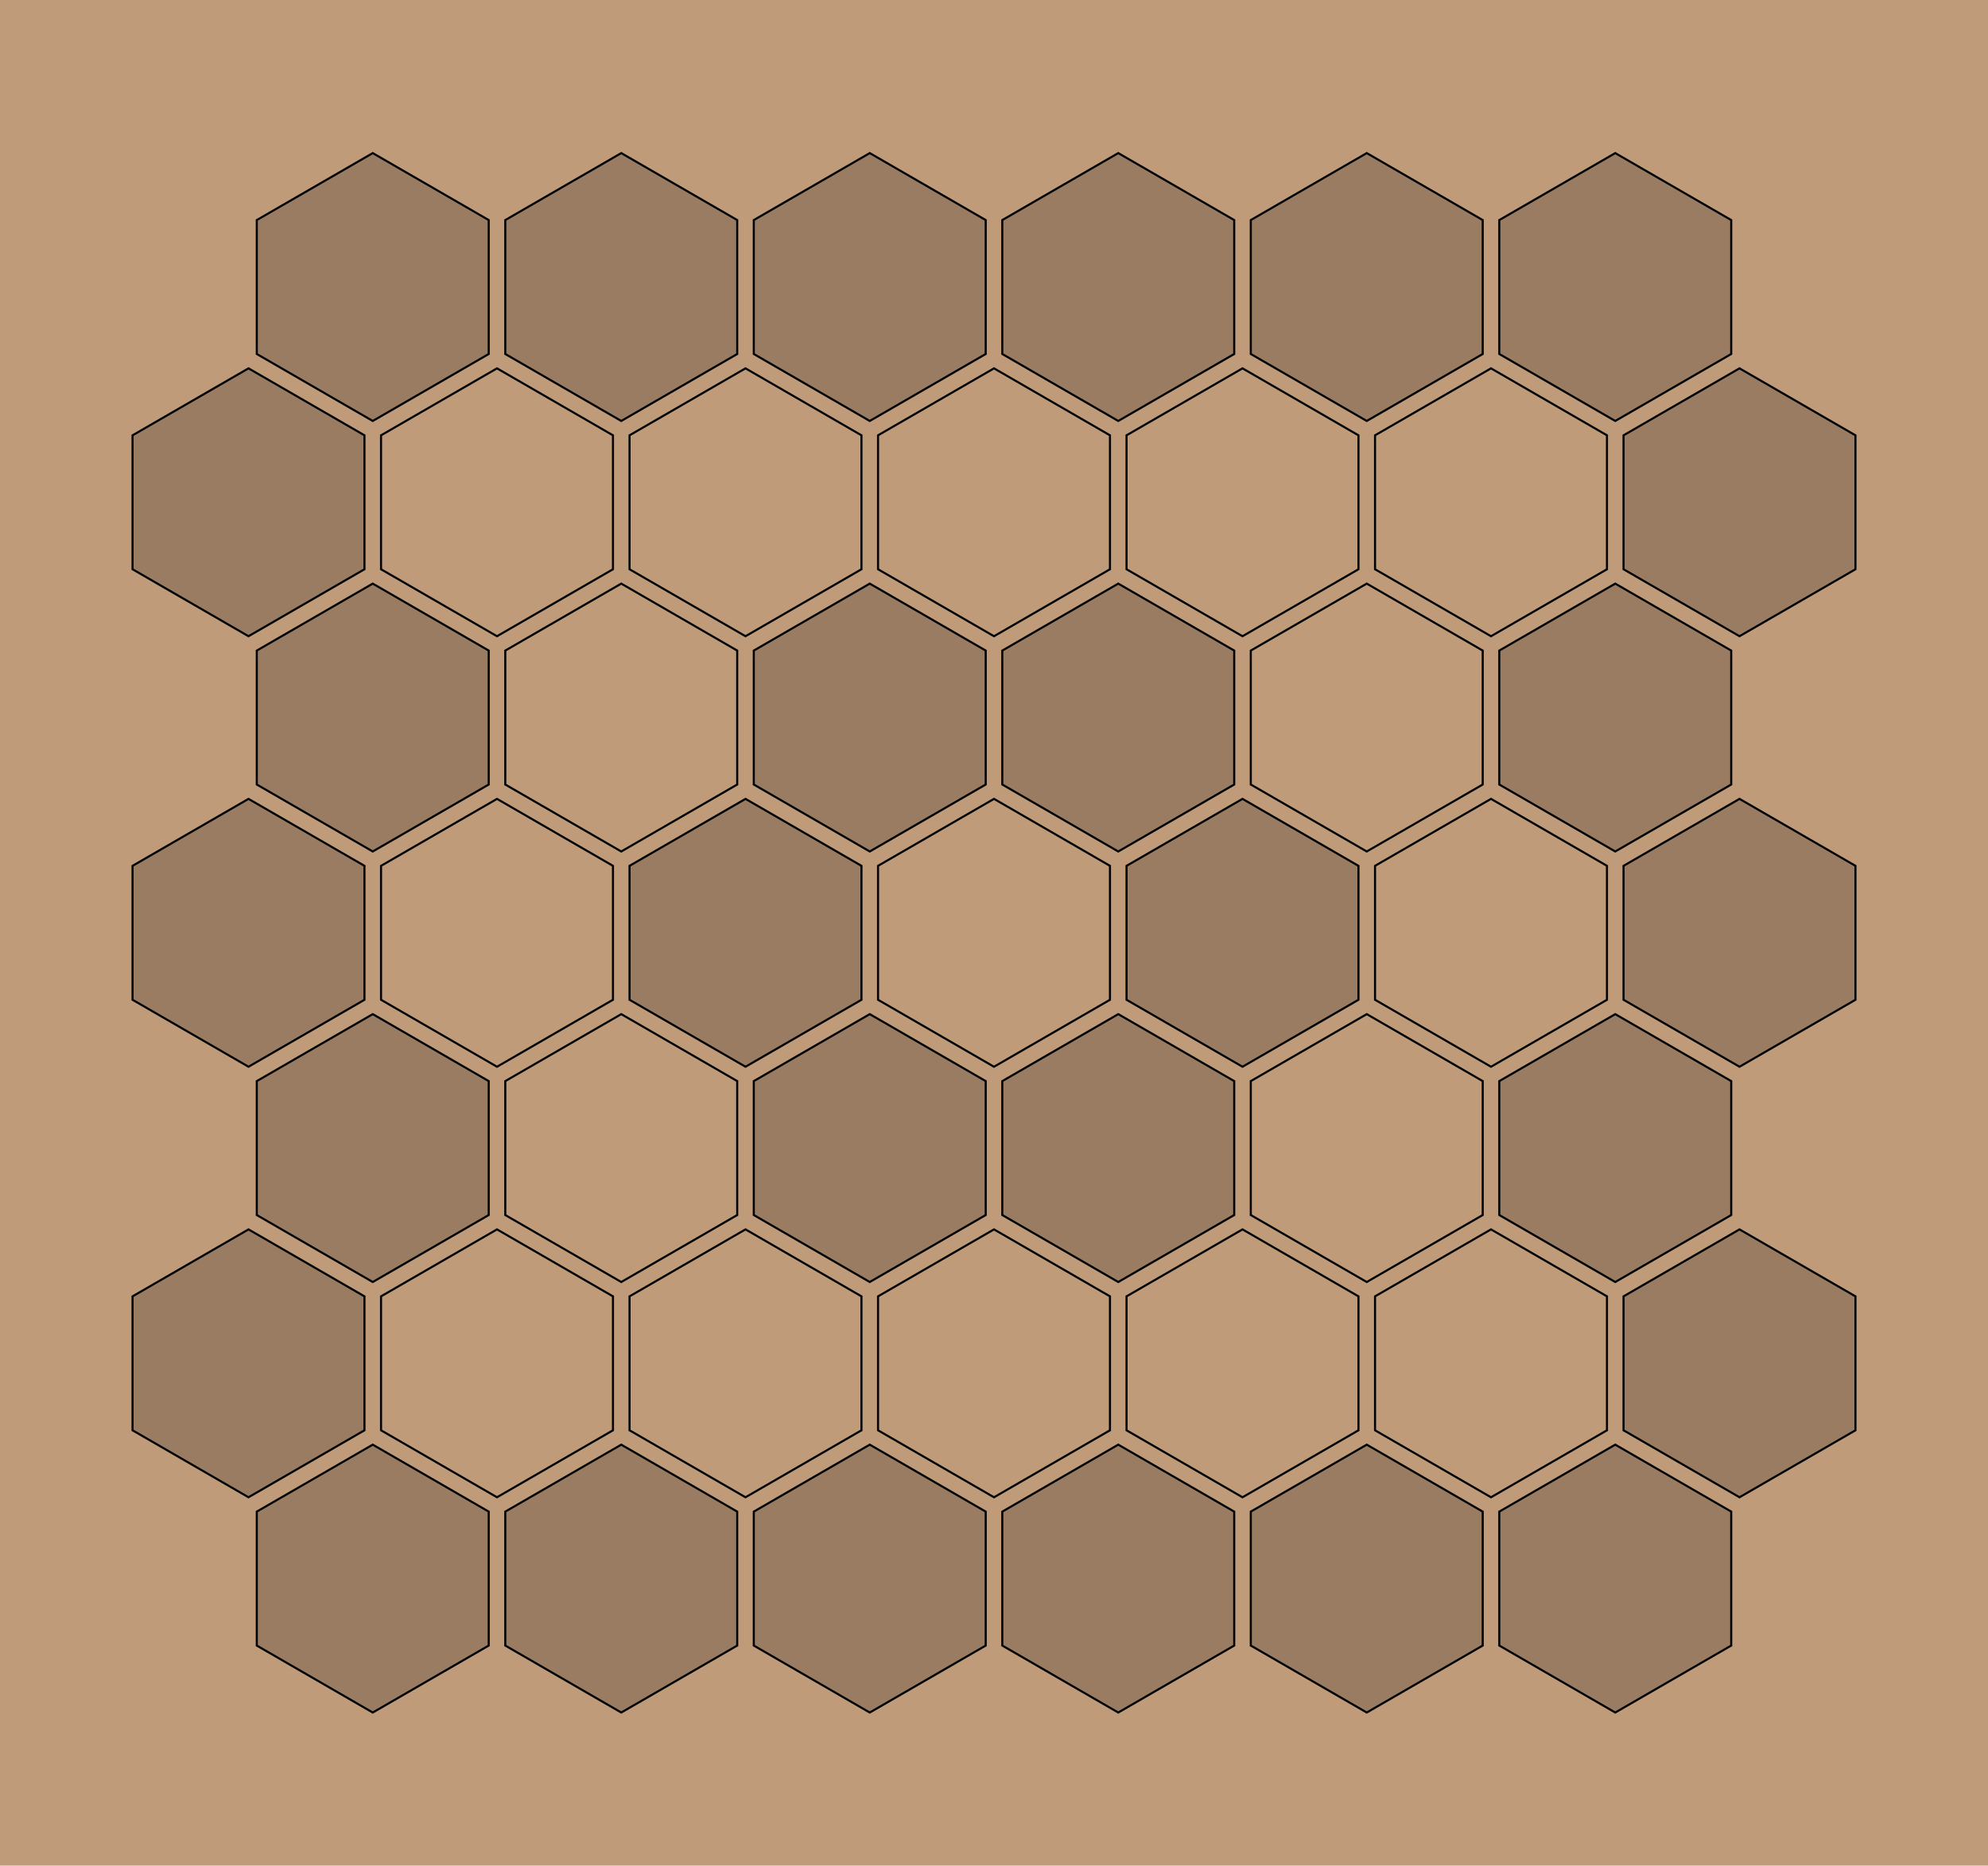
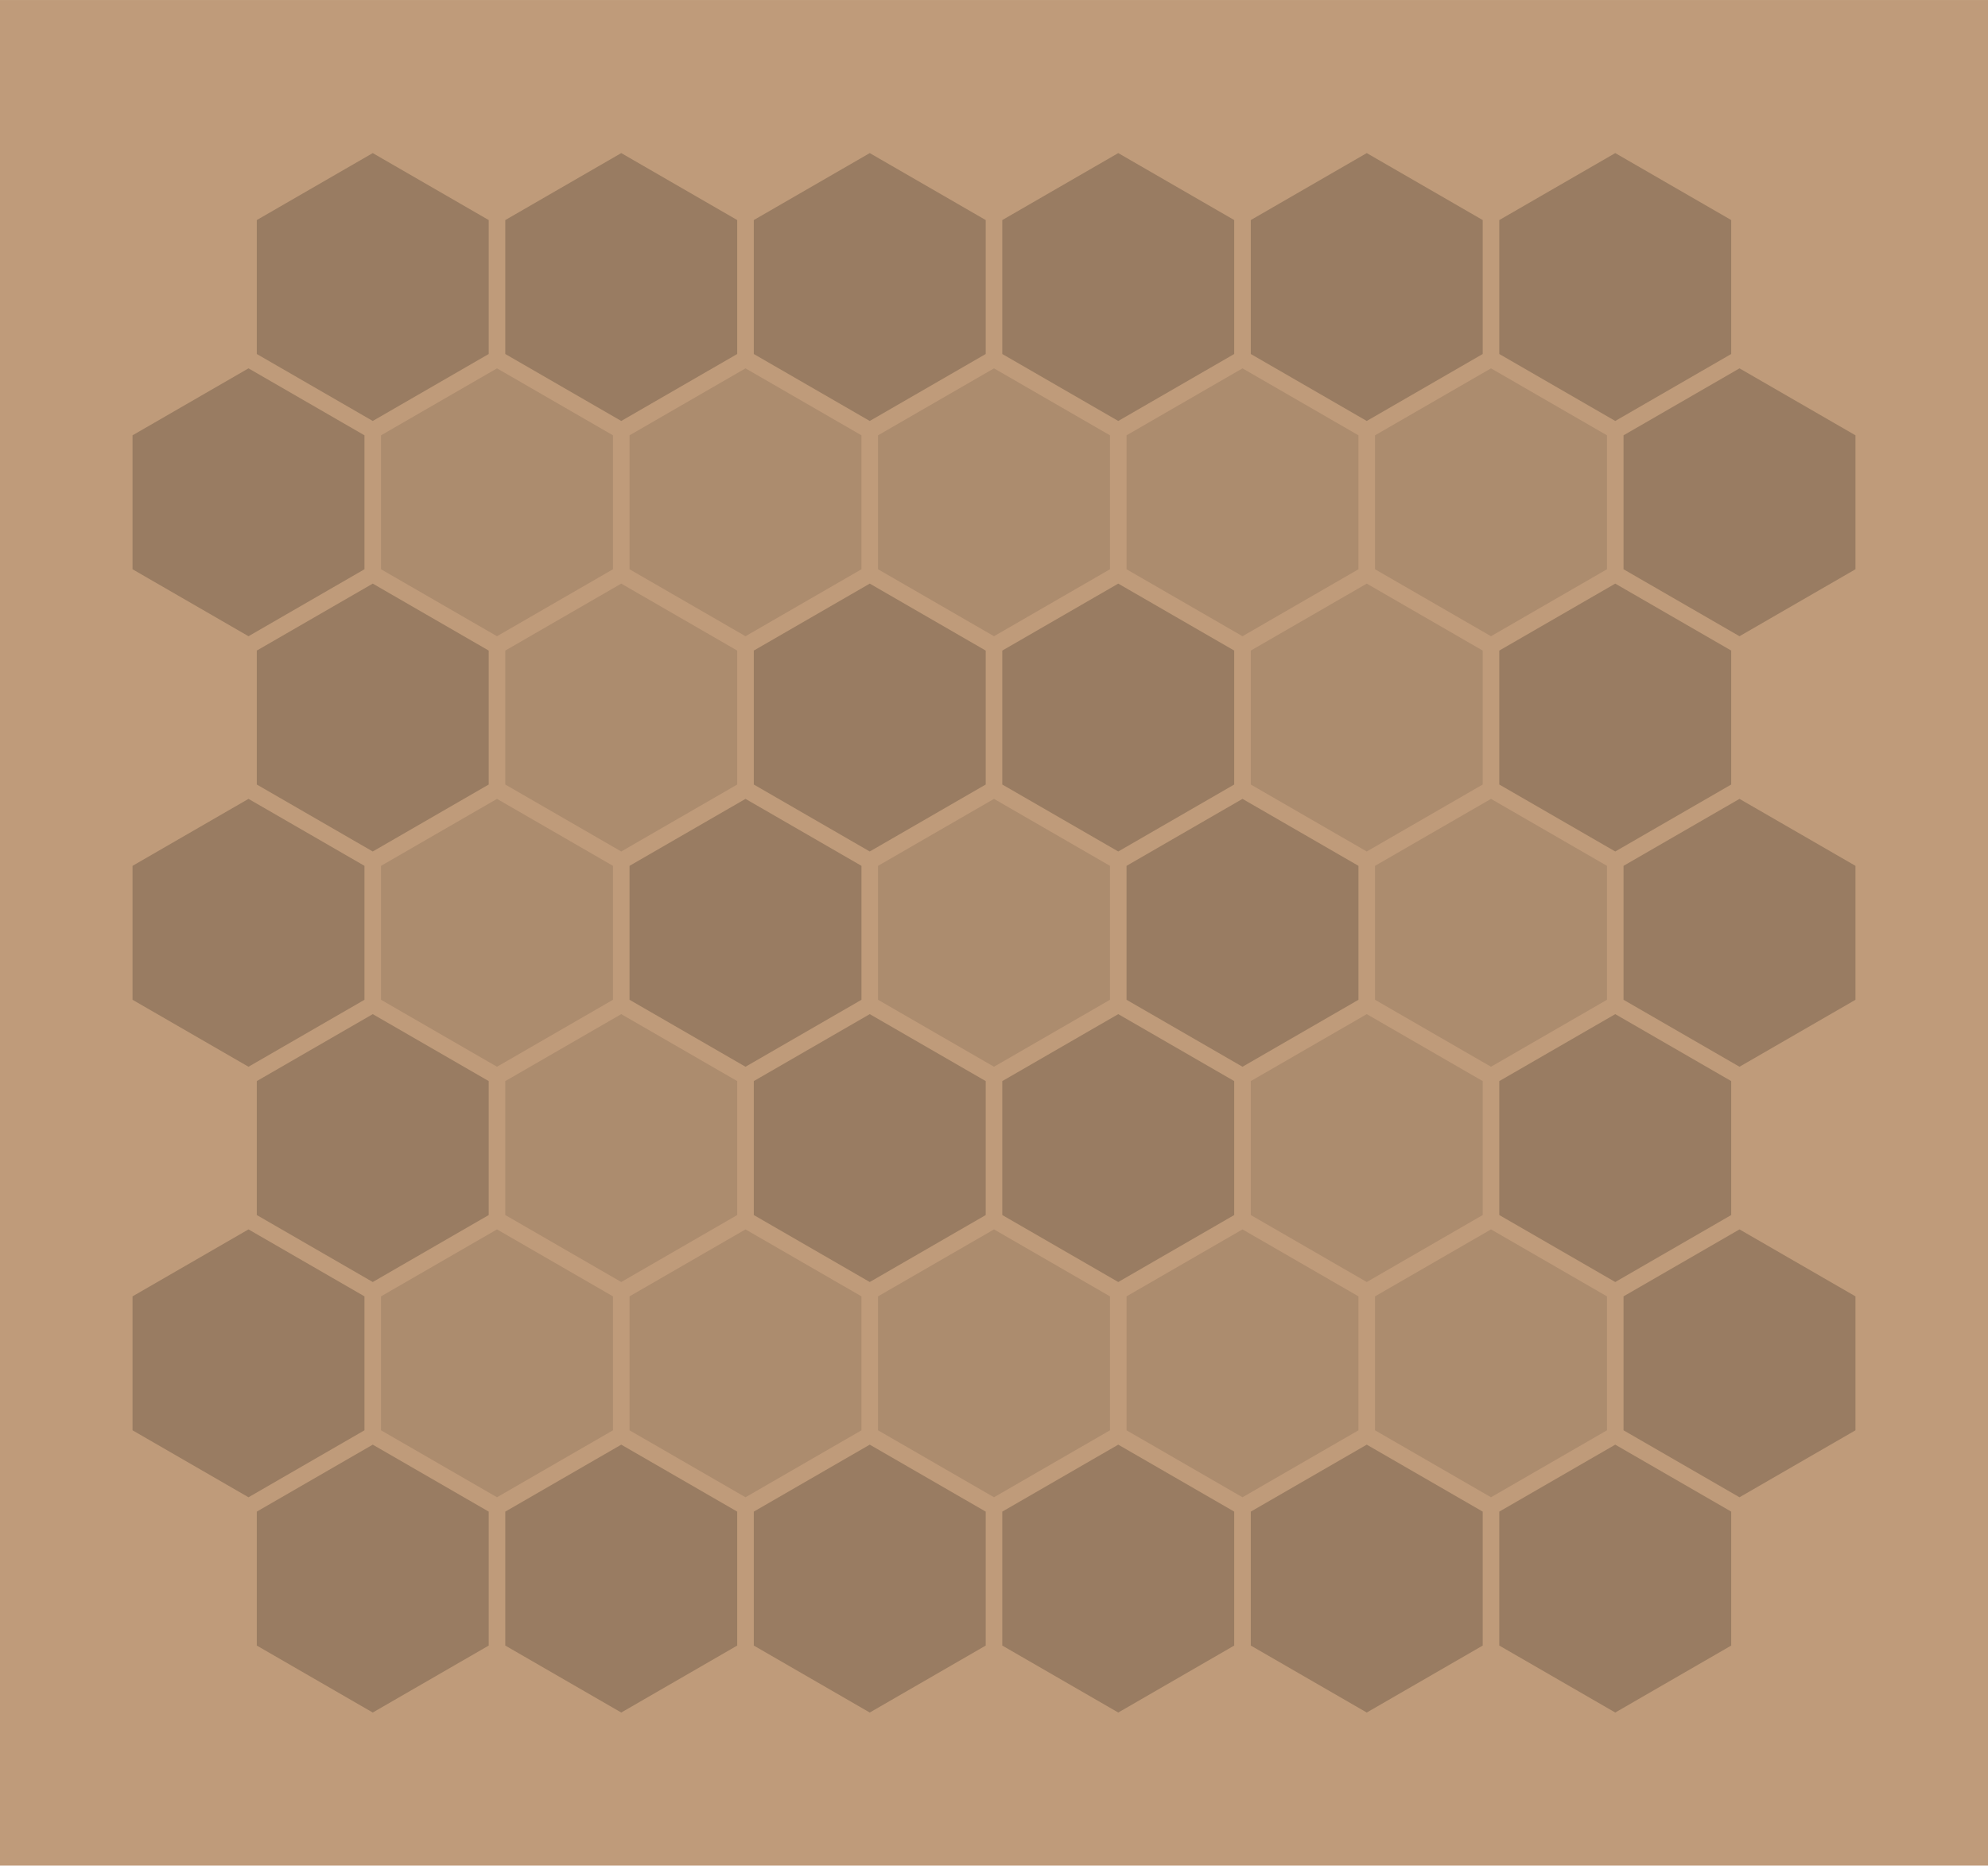
<svg xmlns="http://www.w3.org/2000/svg" width="24.0cm" height="22.517cm" viewBox="-2048.0 -1921.422 4096 3842.843">
  <defs>
</defs>
  <rect x="-2048.0" y="-1921.422" width="4096" height="3842.843" fill="#BF9B7A" />
-   <path d="M-1041.067,1192.267 L-1280,1054.319 L-1518.933,1192.267 L-1518.933,1468.163 L-1280,1606.111 L-1041.067,1468.163 Z" fill-opacity="0.2" stroke="black" stroke-width="4.267" />
-   <path d="M-529.067,1192.267 L-768,1054.319 L-1006.933,1192.267 L-1006.933,1468.163 L-768,1606.111 L-529.067,1468.163 Z" fill-opacity="0.2" stroke="black" stroke-width="4.267" />
-   <path d="M-17.067,1192.267 L-256,1054.319 L-494.933,1192.267 L-494.933,1468.163 L-256,1606.111 L-17.067,1468.163 Z" fill-opacity="0.2" stroke="black" stroke-width="4.267" />
-   <path d="M494.933,1192.267 L256,1054.319 L17.067,1192.267 L17.067,1468.163 L256,1606.111 L494.933,1468.163 Z" fill-opacity="0.2" stroke="black" stroke-width="4.267" />
-   <path d="M1006.933,1192.267 L768,1054.319 L529.067,1192.267 L529.067,1468.163 L768,1606.111 L1006.933,1468.163 Z" fill-opacity="0.2" stroke="black" stroke-width="4.267" />
-   <path d="M1518.933,1192.267 L1280,1054.319 L1041.067,1192.267 L1041.067,1468.163 L1280,1606.111 L1518.933,1468.163 Z" fill-opacity="0.2" stroke="black" stroke-width="4.267" />
-   <path d="M-1297.067,748.862 L-1536.0,610.914 L-1774.933,748.862 L-1774.933,1024.758 L-1536.0,1162.706 L-1297.067,1024.758 Z" fill-opacity="0.2" stroke="black" stroke-width="4.267" />
-   <path d="M-785.067,748.862 L-1024.0,610.914 L-1262.933,748.862 L-1262.933,1024.758 L-1024.0,1162.706 L-785.067,1024.758 Z" fill-opacity="0.0" stroke="black" stroke-width="4.267" />
-   <path d="M-273.067,748.862 L-512,610.914 L-750.933,748.862 L-750.933,1024.758 L-512,1162.706 L-273.067,1024.758 Z" fill-opacity="0.0" stroke="black" stroke-width="4.267" />
-   <path d="M238.933,748.862 L-9.679305258566017e-14,610.914 L-238.933,748.862 L-238.933,1024.758 L-1.6436819312948358e-13,1162.706 L238.933,1024.758 Z" fill-opacity="0.0" stroke="black" stroke-width="4.267" />
-   <path d="M750.933,748.862 L512,610.914 L273.067,748.862 L273.067,1024.758 L512,1162.706 L750.933,1024.758 Z" fill-opacity="0.0" stroke="black" stroke-width="4.267" />
-   <path d="M1262.933,748.862 L1024,610.914 L785.067,748.862 L785.067,1024.758 L1024,1162.706 L1262.933,1024.758 Z" fill-opacity="0.0" stroke="black" stroke-width="4.267" />
-   <path d="M1774.933,748.862 L1536.0,610.914 L1297.067,748.862 L1297.067,1024.758 L1536.0,1162.706 L1774.933,1024.758 Z" fill-opacity="0.2" stroke="black" stroke-width="4.267" />
-   <path d="M-1041.067,305.457 L-1280.0,167.509 L-1518.933,305.457 L-1518.933,581.353 L-1280.0,719.301 L-1041.067,581.353 Z" fill-opacity="0.2" stroke="black" stroke-width="4.267" />
-   <path d="M-529.067,305.457 L-768.0,167.509 L-1006.933,305.457 L-1006.933,581.353 L-768.0,719.301 L-529.067,581.353 Z" fill-opacity="0.0" stroke="black" stroke-width="4.267" />
-   <path d="M-17.067,305.457 L-256,167.509 L-494.933,305.457 L-494.933,581.353 L-256,719.301 L-17.067,581.353 Z" fill-opacity="0.2" stroke="black" stroke-width="4.267" />
-   <path d="M494.933,305.457 L256,167.509 L17.067,305.457 L17.067,581.353 L256,719.301 L494.933,581.353 Z" fill-opacity="0.2" stroke="black" stroke-width="4.267" />
-   <path d="M1006.933,305.457 L768.0,167.509 L529.067,305.457 L529.067,581.353 L768.0,719.301 L1006.933,581.353 Z" fill-opacity="0.0" stroke="black" stroke-width="4.267" />
-   <path d="M1518.933,305.457 L1280.0,167.509 L1041.067,305.457 L1041.067,581.353 L1280.0,719.301 L1518.933,581.353 Z" fill-opacity="0.2" stroke="black" stroke-width="4.267" />
-   <path d="M-1297.067,-137.948 L-1536.0,-275.896 L-1774.933,-137.948 L-1774.933,137.948 L-1536.0,275.896 L-1297.067,137.948 Z" fill-opacity="0.2" stroke="black" stroke-width="4.267" />
-   <path d="M-785.067,-137.948 L-1024.0,-275.896 L-1262.933,-137.948 L-1262.933,137.948 L-1024.0,275.896 L-785.067,137.948 Z" fill-opacity="0.0" stroke="black" stroke-width="4.267" />
-   <path d="M-273.067,-137.948 L-512.0,-275.896 L-750.933,-137.948 L-750.933,137.948 L-512.0,275.896 L-273.067,137.948 Z" fill-opacity="0.2" stroke="black" stroke-width="4.267" />
-   <path d="M238.933,-137.948 L1.6893785135955852e-14,-275.896 L-238.933,-137.948 L-238.933,137.948 L-5.0681355407867556e-14,275.896 L238.933,137.948 Z" fill-opacity="0.0" stroke="black" stroke-width="4.267" />
-   <path d="M750.933,-137.948 L512.0,-275.896 L273.067,-137.948 L273.067,137.948 L512,275.896 L750.933,137.948 Z" fill-opacity="0.2" stroke="black" stroke-width="4.267" />
-   <path d="M1262.933,-137.948 L1024.0,-275.896 L785.067,-137.948 L785.067,137.948 L1024.0,275.896 L1262.933,137.948 Z" fill-opacity="0.0" stroke="black" stroke-width="4.267" />
-   <path d="M1774.933,-137.948 L1536.0,-275.896 L1297.067,-137.948 L1297.067,137.948 L1536.0,275.896 L1774.933,137.948 Z" fill-opacity="0.2" stroke="black" stroke-width="4.267" />
-   <path d="M-1041.067,-581.353 L-1280.0,-719.301 L-1518.933,-581.353 L-1518.933,-305.457 L-1280.0,-167.509 L-1041.067,-305.457 Z" fill-opacity="0.2" stroke="black" stroke-width="4.267" />
-   <path d="M-529.067,-581.353 L-768.0,-719.301 L-1006.933,-581.353 L-1006.933,-305.457 L-768.0,-167.509 L-529.067,-305.457 Z" fill-opacity="0.0" stroke="black" stroke-width="4.267" />
-   <path d="M-17.067,-581.353 L-256,-719.301 L-494.933,-581.353 L-494.933,-305.457 L-256.0,-167.509 L-17.067,-305.457 Z" fill-opacity="0.2" stroke="black" stroke-width="4.267" />
-   <path d="M494.933,-581.353 L256,-719.301 L17.067,-581.353 L17.067,-305.457 L256.0,-167.509 L494.933,-305.457 Z" fill-opacity="0.2" stroke="black" stroke-width="4.267" />
-   <path d="M1006.933,-581.353 L768.0,-719.301 L529.067,-581.353 L529.067,-305.457 L768.0,-167.509 L1006.933,-305.457 Z" fill-opacity="0.0" stroke="black" stroke-width="4.267" />
-   <path d="M1518.933,-581.353 L1280.0,-719.301 L1041.067,-581.353 L1041.067,-305.457 L1280.0,-167.509 L1518.933,-305.457 Z" fill-opacity="0.2" stroke="black" stroke-width="4.267" />
-   <path d="M-1297.067,-1024.758 L-1536.0,-1162.706 L-1774.933,-1024.758 L-1774.933,-748.862 L-1536.0,-610.914 L-1297.067,-748.862 Z" fill-opacity="0.2" stroke="black" stroke-width="4.267" />
-   <path d="M-785.067,-1024.758 L-1024,-1162.706 L-1262.933,-1024.758 L-1262.933,-748.862 L-1024,-610.914 L-785.067,-748.862 Z" fill-opacity="0.0" stroke="black" stroke-width="4.267" />
-   <path d="M-273.067,-1024.758 L-512,-1162.706 L-750.933,-1024.758 L-750.933,-748.862 L-512,-610.914 L-273.067,-748.862 Z" fill-opacity="0.0" stroke="black" stroke-width="4.267" />
-   <path d="M238.933,-1024.758 L1.305806228575719e-13,-1162.706 L-238.933,-1024.758 L-238.933,-748.862 L6.300548231374848e-14,-610.914 L238.933,-748.862 Z" fill-opacity="0.0" stroke="black" stroke-width="4.267" />
-   <path d="M750.933,-1024.758 L512,-1162.706 L273.067,-1024.758 L273.067,-748.862 L512,-610.914 L750.933,-748.862 Z" fill-opacity="0.0" stroke="black" stroke-width="4.267" />
-   <path d="M1262.933,-1024.758 L1024.0,-1162.706 L785.067,-1024.758 L785.067,-748.862 L1024.0,-610.914 L1262.933,-748.862 Z" fill-opacity="0.0" stroke="black" stroke-width="4.267" />
-   <path d="M1774.933,-1024.758 L1536.0,-1162.706 L1297.067,-1024.758 L1297.067,-748.862 L1536.0,-610.914 L1774.933,-748.862 Z" fill-opacity="0.2" stroke="black" stroke-width="4.267" />
-   <path d="M-1041.067,-1468.163 L-1280,-1606.111 L-1518.933,-1468.163 L-1518.933,-1192.267 L-1280,-1054.319 L-1041.067,-1192.267 Z" fill-opacity="0.2" stroke="black" stroke-width="4.267" />
-   <path d="M-529.067,-1468.163 L-768,-1606.111 L-1006.933,-1468.163 L-1006.933,-1192.267 L-768,-1054.319 L-529.067,-1192.267 Z" fill-opacity="0.2" stroke="black" stroke-width="4.267" />
-   <path d="M-17.067,-1468.163 L-256,-1606.111 L-494.933,-1468.163 L-494.933,-1192.267 L-256,-1054.319 L-17.067,-1192.267 Z" fill-opacity="0.2" stroke="black" stroke-width="4.267" />
-   <path d="M494.933,-1468.163 L256,-1606.111 L17.067,-1468.163 L17.067,-1192.267 L256,-1054.319 L494.933,-1192.267 Z" fill-opacity="0.2" stroke="black" stroke-width="4.267" />
-   <path d="M1006.933,-1468.163 L768,-1606.111 L529.067,-1468.163 L529.067,-1192.267 L768,-1054.319 L1006.933,-1192.267 Z" fill-opacity="0.2" stroke="black" stroke-width="4.267" />
-   <path d="M1518.933,-1468.163 L1280,-1606.111 L1041.067,-1468.163 L1041.067,-1192.267 L1280,-1054.319 L1518.933,-1192.267 Z" fill-opacity="0.2" stroke="black" stroke-width="4.267" />
+   <path d="M-1041.067,1192.267 L-1280,1054.319 L-1518.933,1192.267 L-1518.933,1468.163 L-1280,1606.111 L-1041.067,1468.163 Z" fill-opacity="0.2" stroke-width="4.267" />
+   <path d="M-529.067,1192.267 L-768,1054.319 L-1006.933,1192.267 L-1006.933,1468.163 L-768,1606.111 L-529.067,1468.163 Z" fill-opacity="0.2" stroke-width="4.267" />
+   <path d="M-17.067,1192.267 L-256,1054.319 L-494.933,1192.267 L-494.933,1468.163 L-256,1606.111 L-17.067,1468.163 Z" fill-opacity="0.2" stroke-width="4.267" />
+   <path d="M494.933,1192.267 L256,1054.319 L17.067,1192.267 L17.067,1468.163 L256,1606.111 L494.933,1468.163 Z" fill-opacity="0.2" stroke-width="4.267" />
+   <path d="M1006.933,1192.267 L768,1054.319 L529.067,1192.267 L529.067,1468.163 L768,1606.111 L1006.933,1468.163 Z" fill-opacity="0.2" stroke-width="4.267" />
+   <path d="M1518.933,1192.267 L1280,1054.319 L1041.067,1192.267 L1041.067,1468.163 L1280,1606.111 L1518.933,1468.163 Z" fill-opacity="0.2" stroke-width="4.267" />
+   <path d="M-1297.067,748.862 L-1536.0,610.914 L-1774.933,748.862 L-1774.933,1024.758 L-1536.0,1162.706 L-1297.067,1024.758 Z" fill-opacity="0.2" stroke-width="4.267" />
+   <path d="M-785.067,748.862 L-1024.0,610.914 L-1262.933,748.862 L-1262.933,1024.758 L-1024.0,1162.706 L-785.067,1024.758 Z" fill-opacity="0.1" stroke-width="4.267" />
+   <path d="M-273.067,748.862 L-512,610.914 L-750.933,748.862 L-750.933,1024.758 L-512,1162.706 L-273.067,1024.758 Z" fill-opacity="0.1" stroke-width="4.267" />
+   <path d="M238.933,748.862 L-9.679305258566017e-14,610.914 L-238.933,748.862 L-238.933,1024.758 L-1.6436819312948358e-13,1162.706 L238.933,1024.758 Z" fill-opacity="0.1" stroke-width="4.267" />
+   <path d="M750.933,748.862 L512,610.914 L273.067,748.862 L273.067,1024.758 L512,1162.706 L750.933,1024.758 Z" fill-opacity="0.1" stroke-width="4.267" />
+   <path d="M1262.933,748.862 L1024,610.914 L785.067,748.862 L785.067,1024.758 L1024,1162.706 L1262.933,1024.758 Z" fill-opacity="0.1" stroke-width="4.267" />
+   <path d="M1774.933,748.862 L1536.0,610.914 L1297.067,748.862 L1297.067,1024.758 L1536.0,1162.706 L1774.933,1024.758 Z" fill-opacity="0.2" stroke-width="4.267" />
+   <path d="M-1041.067,305.457 L-1280.0,167.509 L-1518.933,305.457 L-1518.933,581.353 L-1280.0,719.301 L-1041.067,581.353 Z" fill-opacity="0.2" stroke-width="4.267" />
+   <path d="M-529.067,305.457 L-768.0,167.509 L-1006.933,305.457 L-1006.933,581.353 L-768.0,719.301 L-529.067,581.353 Z" fill-opacity="0.1" stroke-width="4.267" />
+   <path d="M-17.067,305.457 L-256,167.509 L-494.933,305.457 L-494.933,581.353 L-256,719.301 L-17.067,581.353 Z" fill-opacity="0.2" stroke-width="4.267" />
+   <path d="M494.933,305.457 L256,167.509 L17.067,305.457 L17.067,581.353 L256,719.301 L494.933,581.353 Z" fill-opacity="0.2" stroke-width="4.267" />
+   <path d="M1006.933,305.457 L768.0,167.509 L529.067,305.457 L529.067,581.353 L768.0,719.301 L1006.933,581.353 Z" fill-opacity="0.1" stroke-width="4.267" />
+   <path d="M1518.933,305.457 L1280.0,167.509 L1041.067,305.457 L1041.067,581.353 L1280.0,719.301 L1518.933,581.353 Z" fill-opacity="0.2" stroke-width="4.267" />
+   <path d="M-1297.067,-137.948 L-1536.0,-275.896 L-1774.933,-137.948 L-1774.933,137.948 L-1536.0,275.896 L-1297.067,137.948 Z" fill-opacity="0.2" stroke-width="4.267" />
+   <path d="M-785.067,-137.948 L-1024.0,-275.896 L-1262.933,-137.948 L-1262.933,137.948 L-1024.0,275.896 L-785.067,137.948 Z" fill-opacity="0.1" stroke-width="4.267" />
+   <path d="M-273.067,-137.948 L-512.0,-275.896 L-750.933,-137.948 L-750.933,137.948 L-512.0,275.896 L-273.067,137.948 Z" fill-opacity="0.2" stroke-width="4.267" />
+   <path d="M238.933,-137.948 L1.6893785135955852e-14,-275.896 L-238.933,-137.948 L-238.933,137.948 L-5.0681355407867556e-14,275.896 L238.933,137.948 Z" fill-opacity="0.1" stroke-width="4.267" />
+   <path d="M750.933,-137.948 L512.0,-275.896 L273.067,-137.948 L273.067,137.948 L512,275.896 L750.933,137.948 Z" fill-opacity="0.2" stroke-width="4.267" />
+   <path d="M1262.933,-137.948 L1024.0,-275.896 L785.067,-137.948 L785.067,137.948 L1024.0,275.896 L1262.933,137.948 Z" fill-opacity="0.1" stroke-width="4.267" />
+   <path d="M1774.933,-137.948 L1536.0,-275.896 L1297.067,-137.948 L1297.067,137.948 L1536.0,275.896 L1774.933,137.948 Z" fill-opacity="0.2" stroke-width="4.267" />
+   <path d="M-1041.067,-581.353 L-1280.0,-719.301 L-1518.933,-581.353 L-1518.933,-305.457 L-1280.0,-167.509 L-1041.067,-305.457 Z" fill-opacity="0.2" stroke-width="4.267" />
+   <path d="M-529.067,-581.353 L-768.0,-719.301 L-1006.933,-581.353 L-1006.933,-305.457 L-768.0,-167.509 L-529.067,-305.457 Z" fill-opacity="0.1" stroke-width="4.267" />
+   <path d="M-17.067,-581.353 L-256,-719.301 L-494.933,-581.353 L-494.933,-305.457 L-256.0,-167.509 L-17.067,-305.457 Z" fill-opacity="0.2" stroke-width="4.267" />
+   <path d="M494.933,-581.353 L256,-719.301 L17.067,-581.353 L17.067,-305.457 L256.0,-167.509 L494.933,-305.457 Z" fill-opacity="0.2" stroke-width="4.267" />
+   <path d="M1006.933,-581.353 L768.0,-719.301 L529.067,-581.353 L529.067,-305.457 L768.0,-167.509 L1006.933,-305.457 Z" fill-opacity="0.1" stroke-width="4.267" />
+   <path d="M1518.933,-581.353 L1280.0,-719.301 L1041.067,-581.353 L1041.067,-305.457 L1280.0,-167.509 L1518.933,-305.457 Z" fill-opacity="0.2" stroke-width="4.267" />
+   <path d="M-1297.067,-1024.758 L-1536.0,-1162.706 L-1774.933,-1024.758 L-1774.933,-748.862 L-1536.0,-610.914 L-1297.067,-748.862 Z" fill-opacity="0.2" stroke-width="4.267" />
+   <path d="M-785.067,-1024.758 L-1024,-1162.706 L-1262.933,-1024.758 L-1262.933,-748.862 L-1024,-610.914 L-785.067,-748.862 Z" fill-opacity="0.1" stroke-width="4.267" />
+   <path d="M-273.067,-1024.758 L-512,-1162.706 L-750.933,-1024.758 L-750.933,-748.862 L-512,-610.914 L-273.067,-748.862 Z" fill-opacity="0.1" stroke-width="4.267" />
+   <path d="M238.933,-1024.758 L1.305806228575719e-13,-1162.706 L-238.933,-1024.758 L-238.933,-748.862 L6.300548231374848e-14,-610.914 L238.933,-748.862 Z" fill-opacity="0.1" stroke-width="4.267" />
+   <path d="M750.933,-1024.758 L512,-1162.706 L273.067,-1024.758 L273.067,-748.862 L512,-610.914 L750.933,-748.862 Z" fill-opacity="0.1" stroke-width="4.267" />
+   <path d="M1262.933,-1024.758 L1024.0,-1162.706 L785.067,-1024.758 L785.067,-748.862 L1024.0,-610.914 L1262.933,-748.862 Z" fill-opacity="0.1" stroke-width="4.267" />
+   <path d="M1774.933,-1024.758 L1536.0,-1162.706 L1297.067,-1024.758 L1297.067,-748.862 L1536.0,-610.914 L1774.933,-748.862 Z" fill-opacity="0.2" stroke-width="4.267" />
+   <path d="M-1041.067,-1468.163 L-1280,-1606.111 L-1518.933,-1468.163 L-1518.933,-1192.267 L-1280,-1054.319 L-1041.067,-1192.267 Z" fill-opacity="0.2" stroke-width="4.267" />
+   <path d="M-529.067,-1468.163 L-768,-1606.111 L-1006.933,-1468.163 L-1006.933,-1192.267 L-768,-1054.319 L-529.067,-1192.267 Z" fill-opacity="0.2" stroke-width="4.267" />
+   <path d="M-17.067,-1468.163 L-256,-1606.111 L-494.933,-1468.163 L-494.933,-1192.267 L-256,-1054.319 L-17.067,-1192.267 Z" fill-opacity="0.2" stroke-width="4.267" />
+   <path d="M494.933,-1468.163 L256,-1606.111 L17.067,-1468.163 L17.067,-1192.267 L256,-1054.319 L494.933,-1192.267 Z" fill-opacity="0.2" stroke-width="4.267" />
+   <path d="M1006.933,-1468.163 L768,-1606.111 L529.067,-1468.163 L529.067,-1192.267 L768,-1054.319 L1006.933,-1192.267 Z" fill-opacity="0.2" stroke-width="4.267" />
+   <path d="M1518.933,-1468.163 L1280,-1606.111 L1041.067,-1468.163 L1041.067,-1192.267 L1280,-1054.319 L1518.933,-1192.267 Z" fill-opacity="0.2" stroke-width="4.267" />
</svg>
